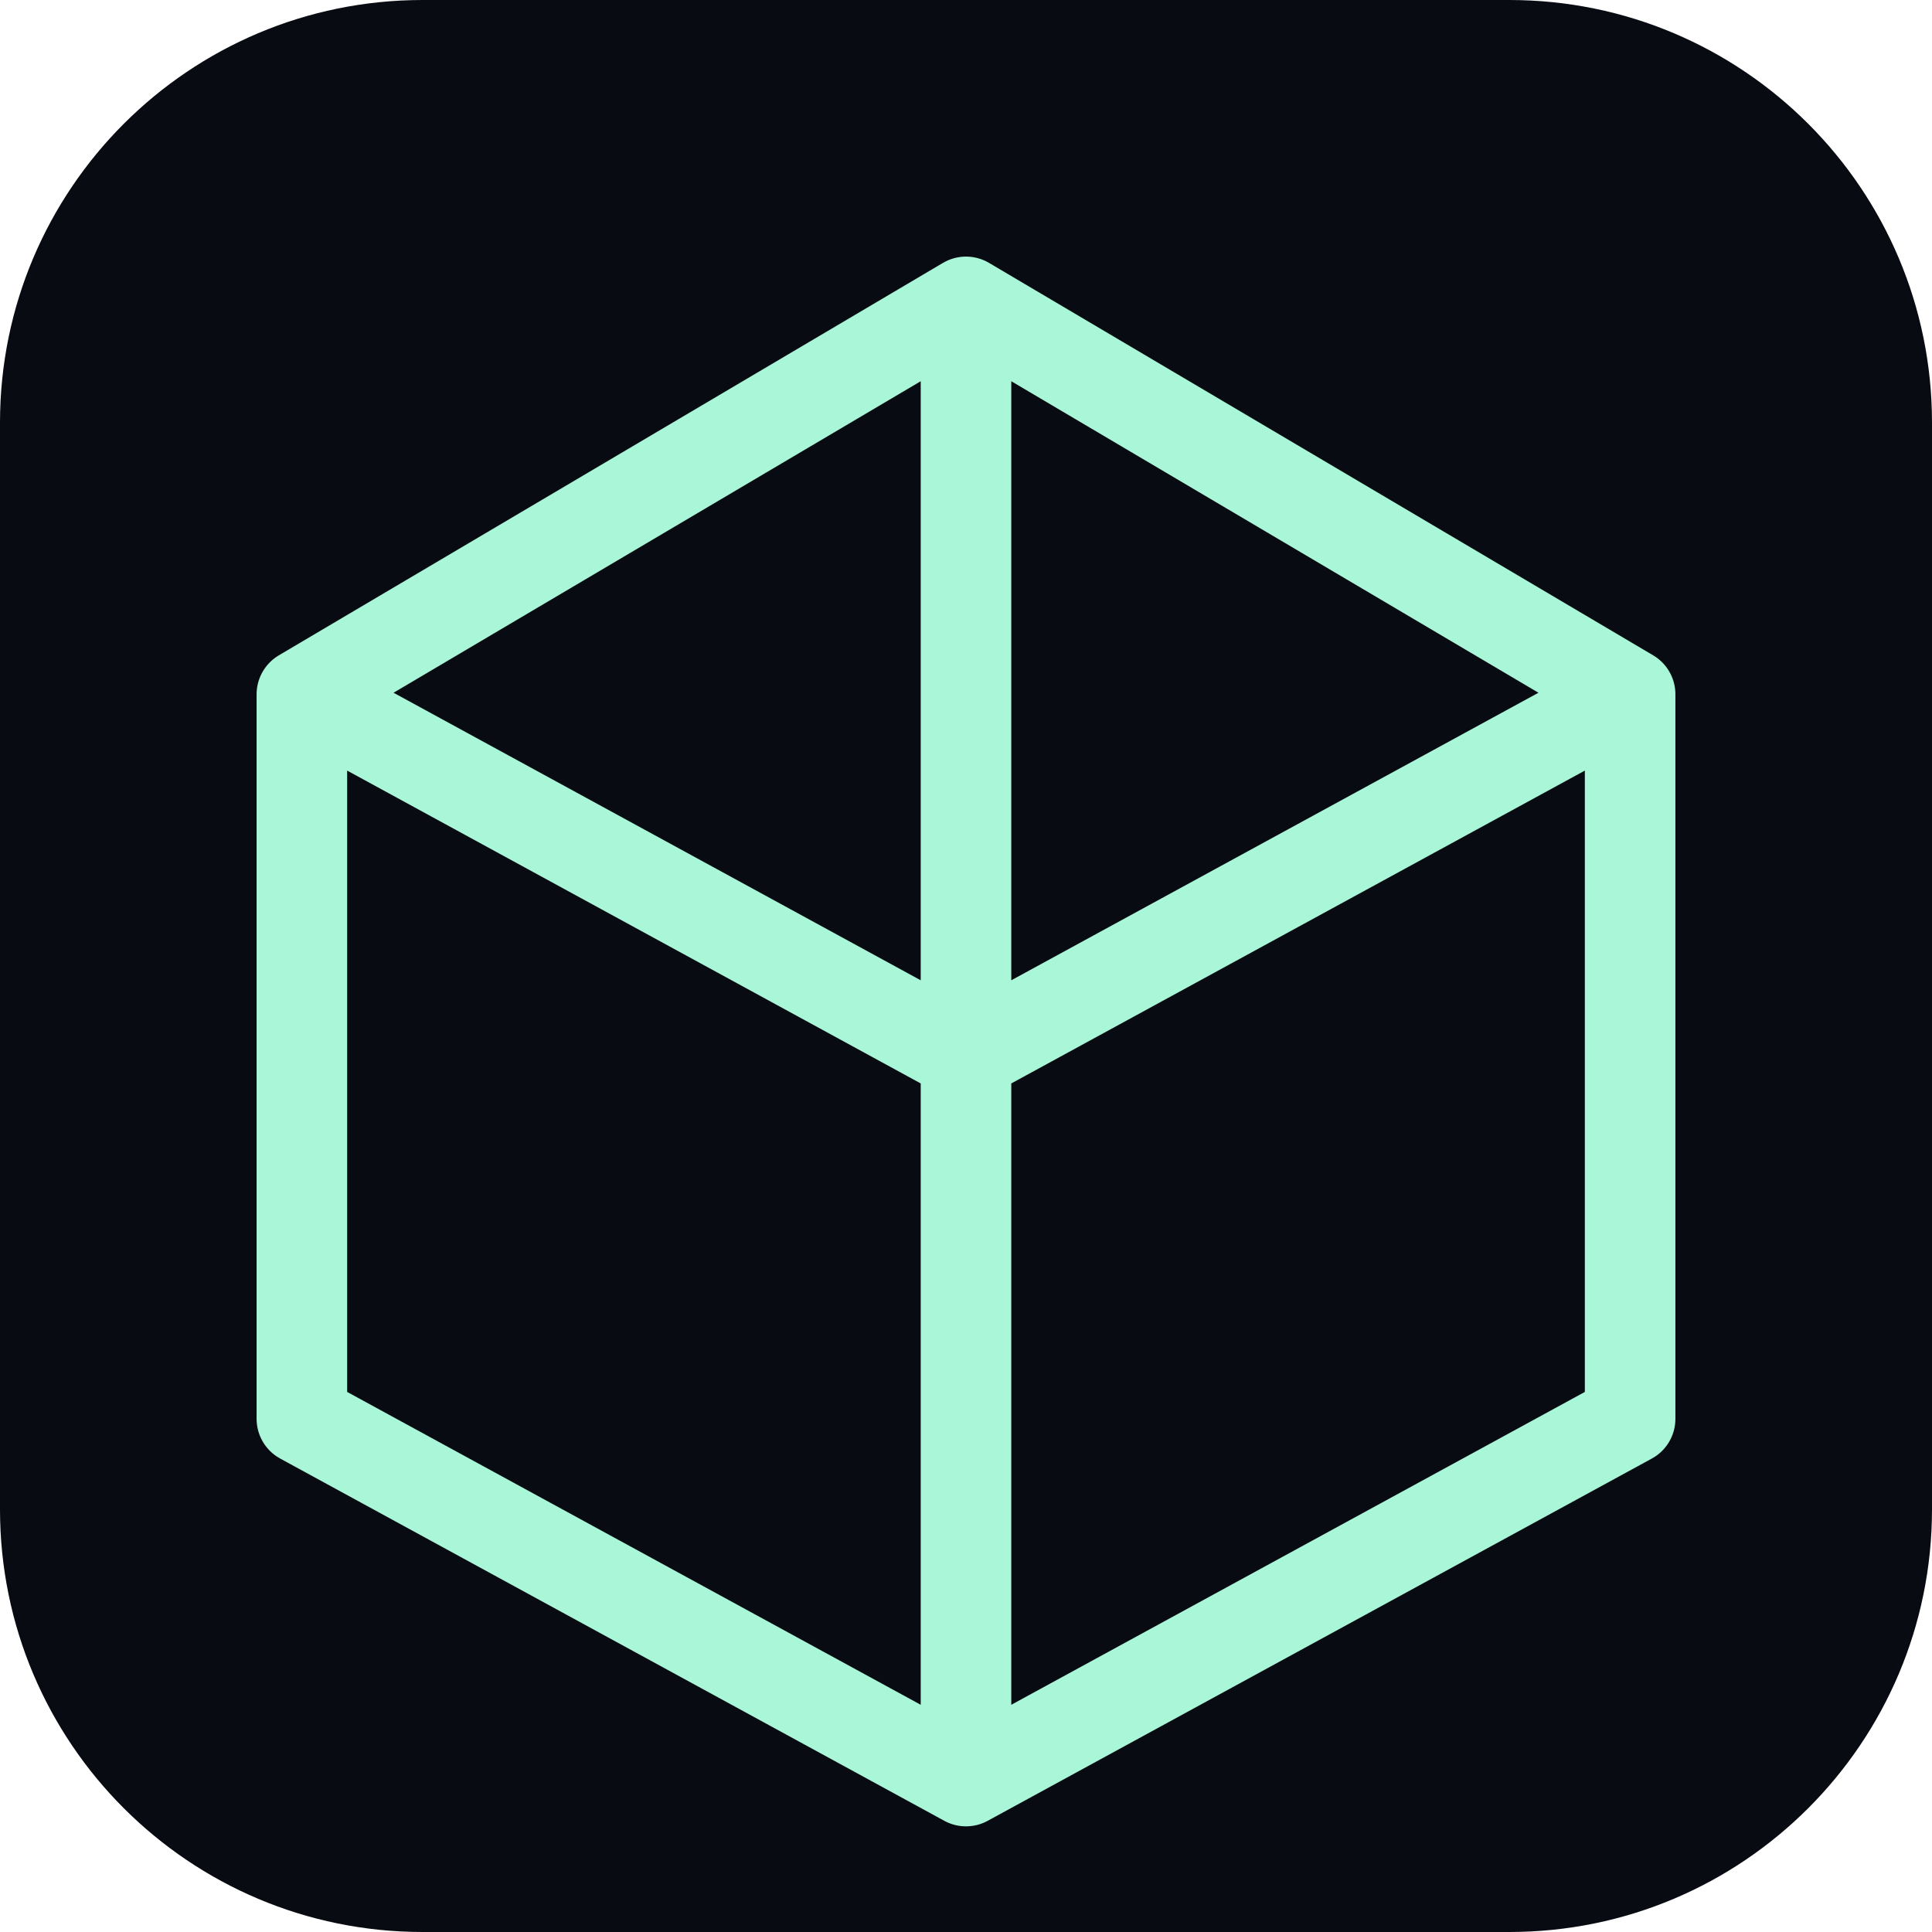
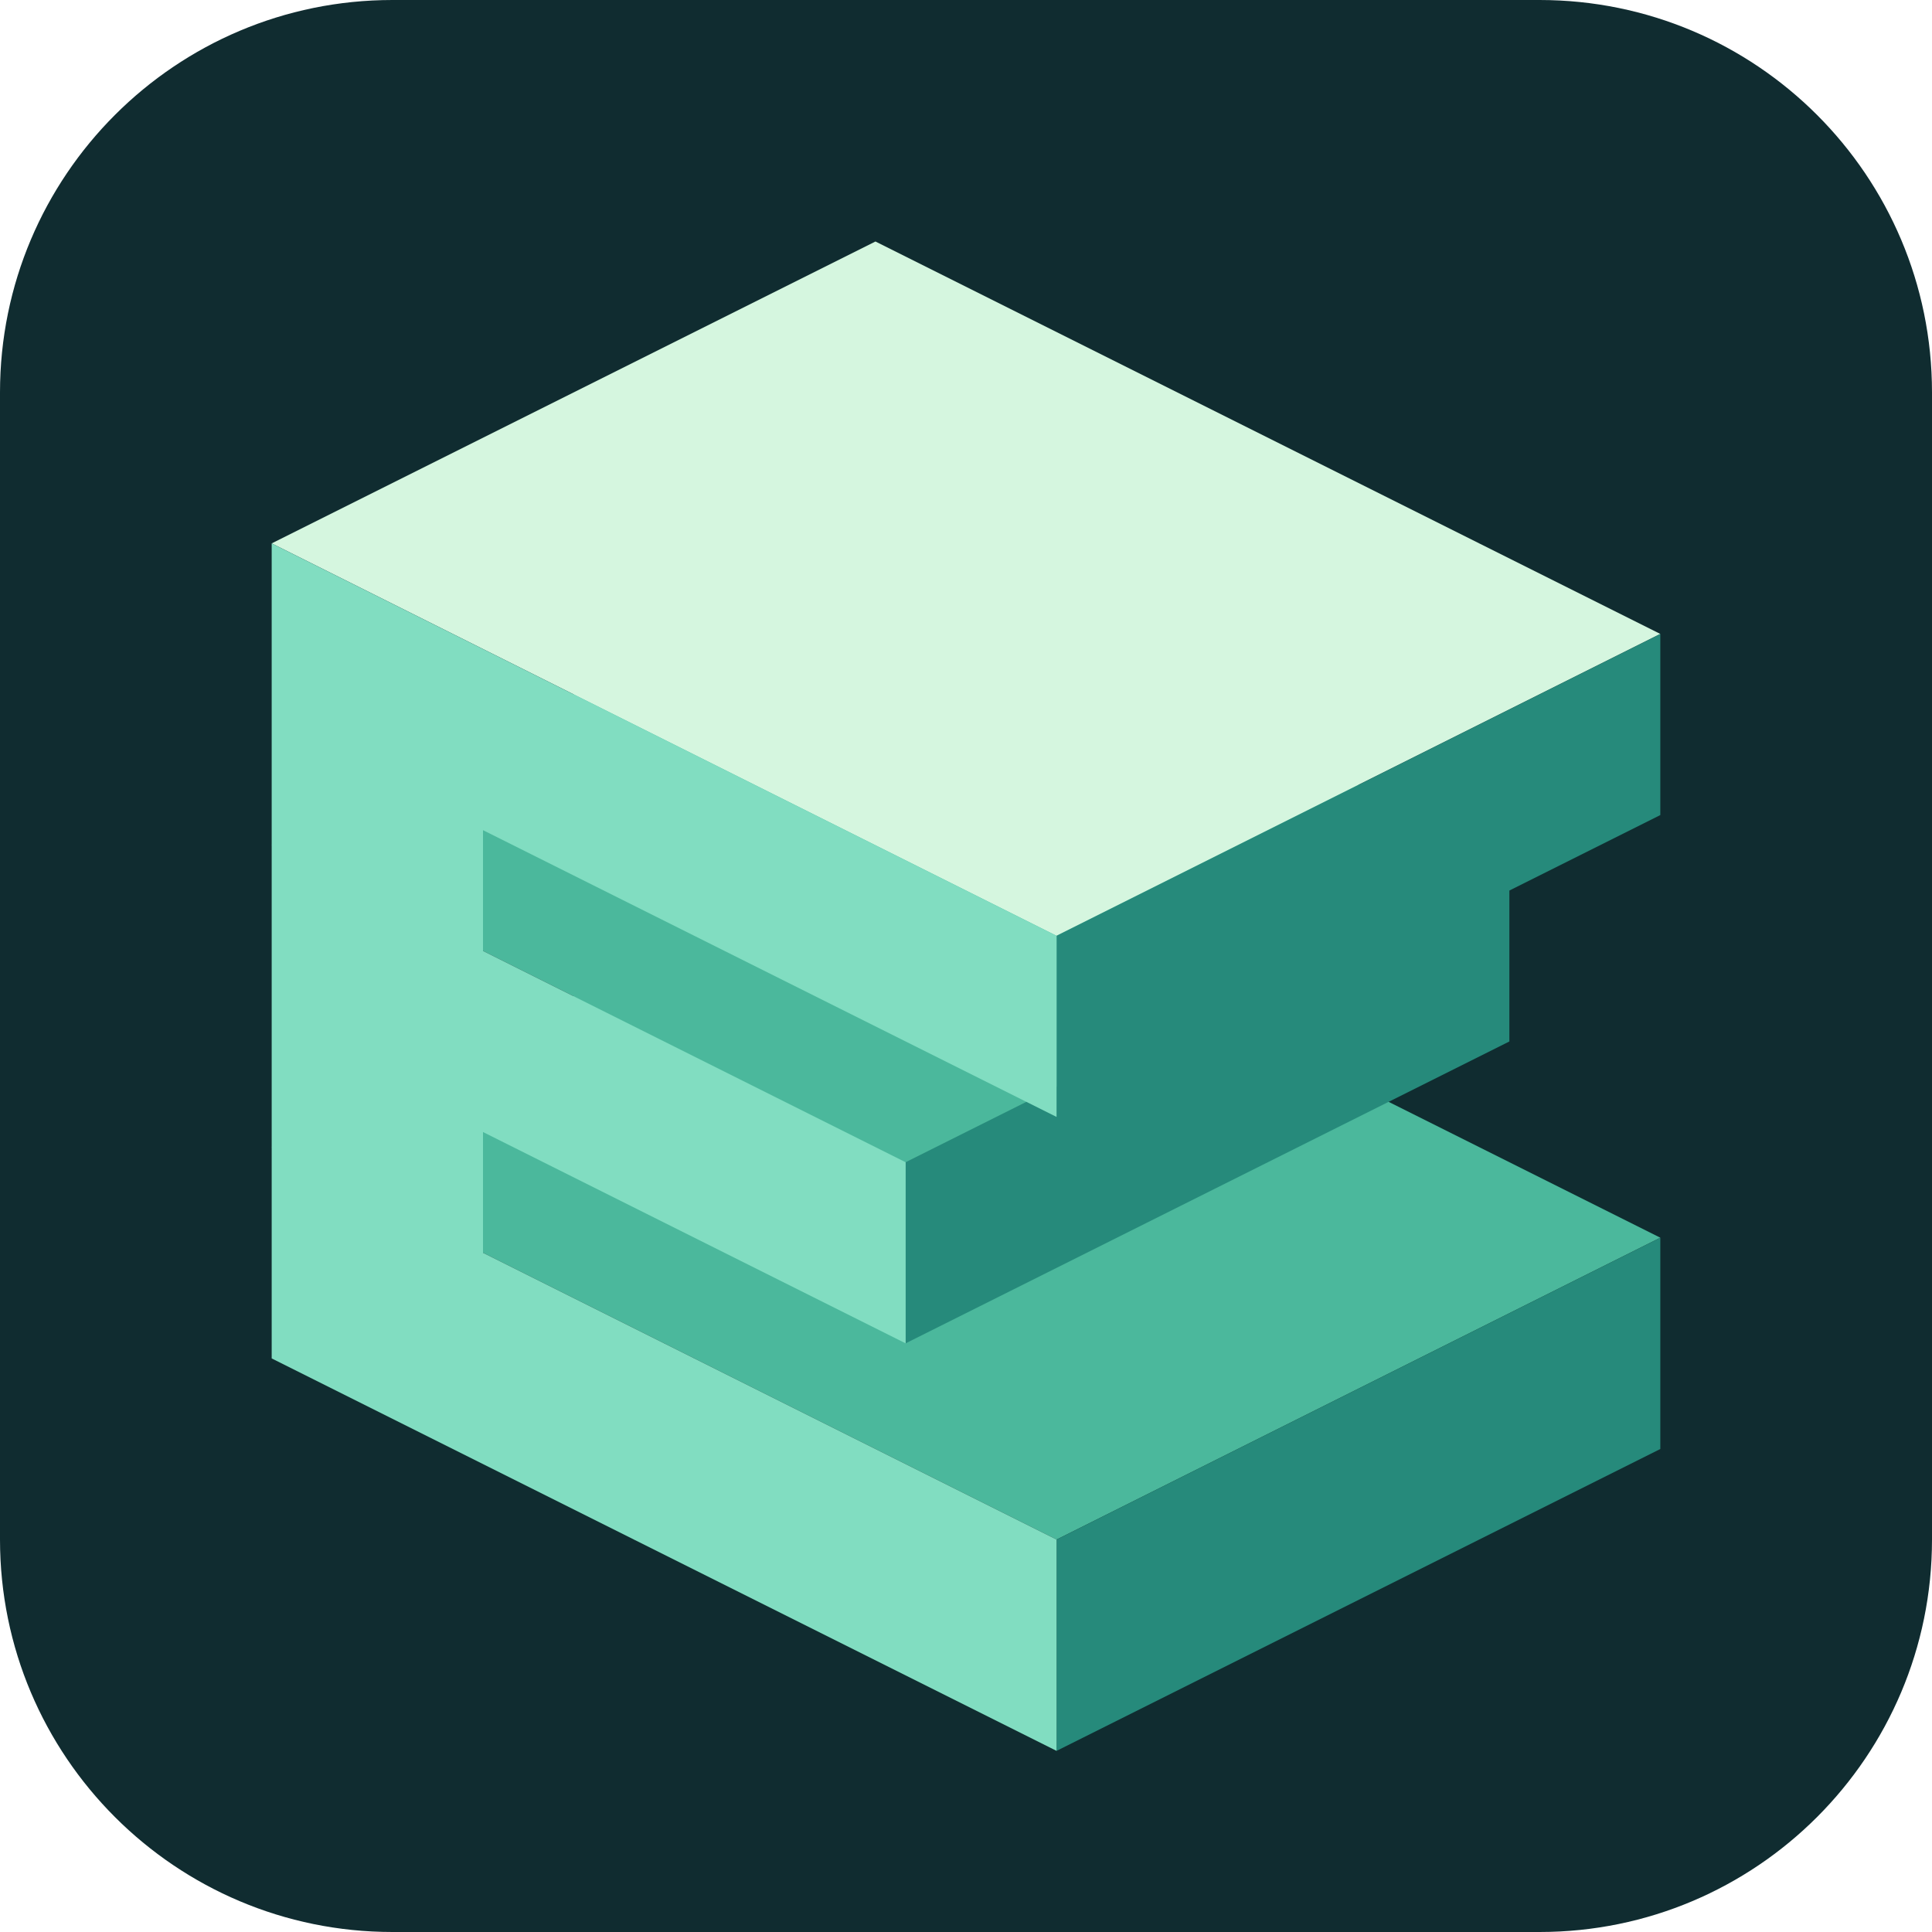
- <svg xmlns="http://www.w3.org/2000/svg" viewBox="0 0 64 64">
-   <rect width="64" height="64" rx="14" fill="#080c12" />
-   <path d="m32 10 22 13v24L32 59 10 47V23Zm0 0v25m22-12L32 35 10 23m22 12v24" fill="none" stroke="#a9f6d8" stroke-width="3" stroke-linejoin="round" />
+ <svg xmlns="http://www.w3.org/2000/svg" width="64" height="64" viewBox="0 0 64 64" role="img" aria-labelledby="title">
+   <rect width="64" height="64" rx="13" fill="#102c30" />
+   <g stroke-linejoin="round">
+     <path fill="#4bb89c" d="m9 38 20-10 26 13-20 10z" />
+     <path fill="#268a7b" d="m35 51 20-10v7L35 58z" />
+     <path fill="#4bb89c" d="m9 28 20-10 21 10.5-20 10z" />
+     <path fill="#268a7b" d="m30 38.5 20-10v6l-20 10z" />
+     <path fill="#d5f6df" d="m9 18 20-10 26 13-20 10z" />
+     <path fill="#268a7b" d="m35 31 20-10v6l-20 10z" />
+     <path fill="#81ddc1" d="m9 18 26 13v6l-19-9.5v4l14 7v6l-14-7v4l19 9.5v7L9 45z" />
+   </g>
</svg>
